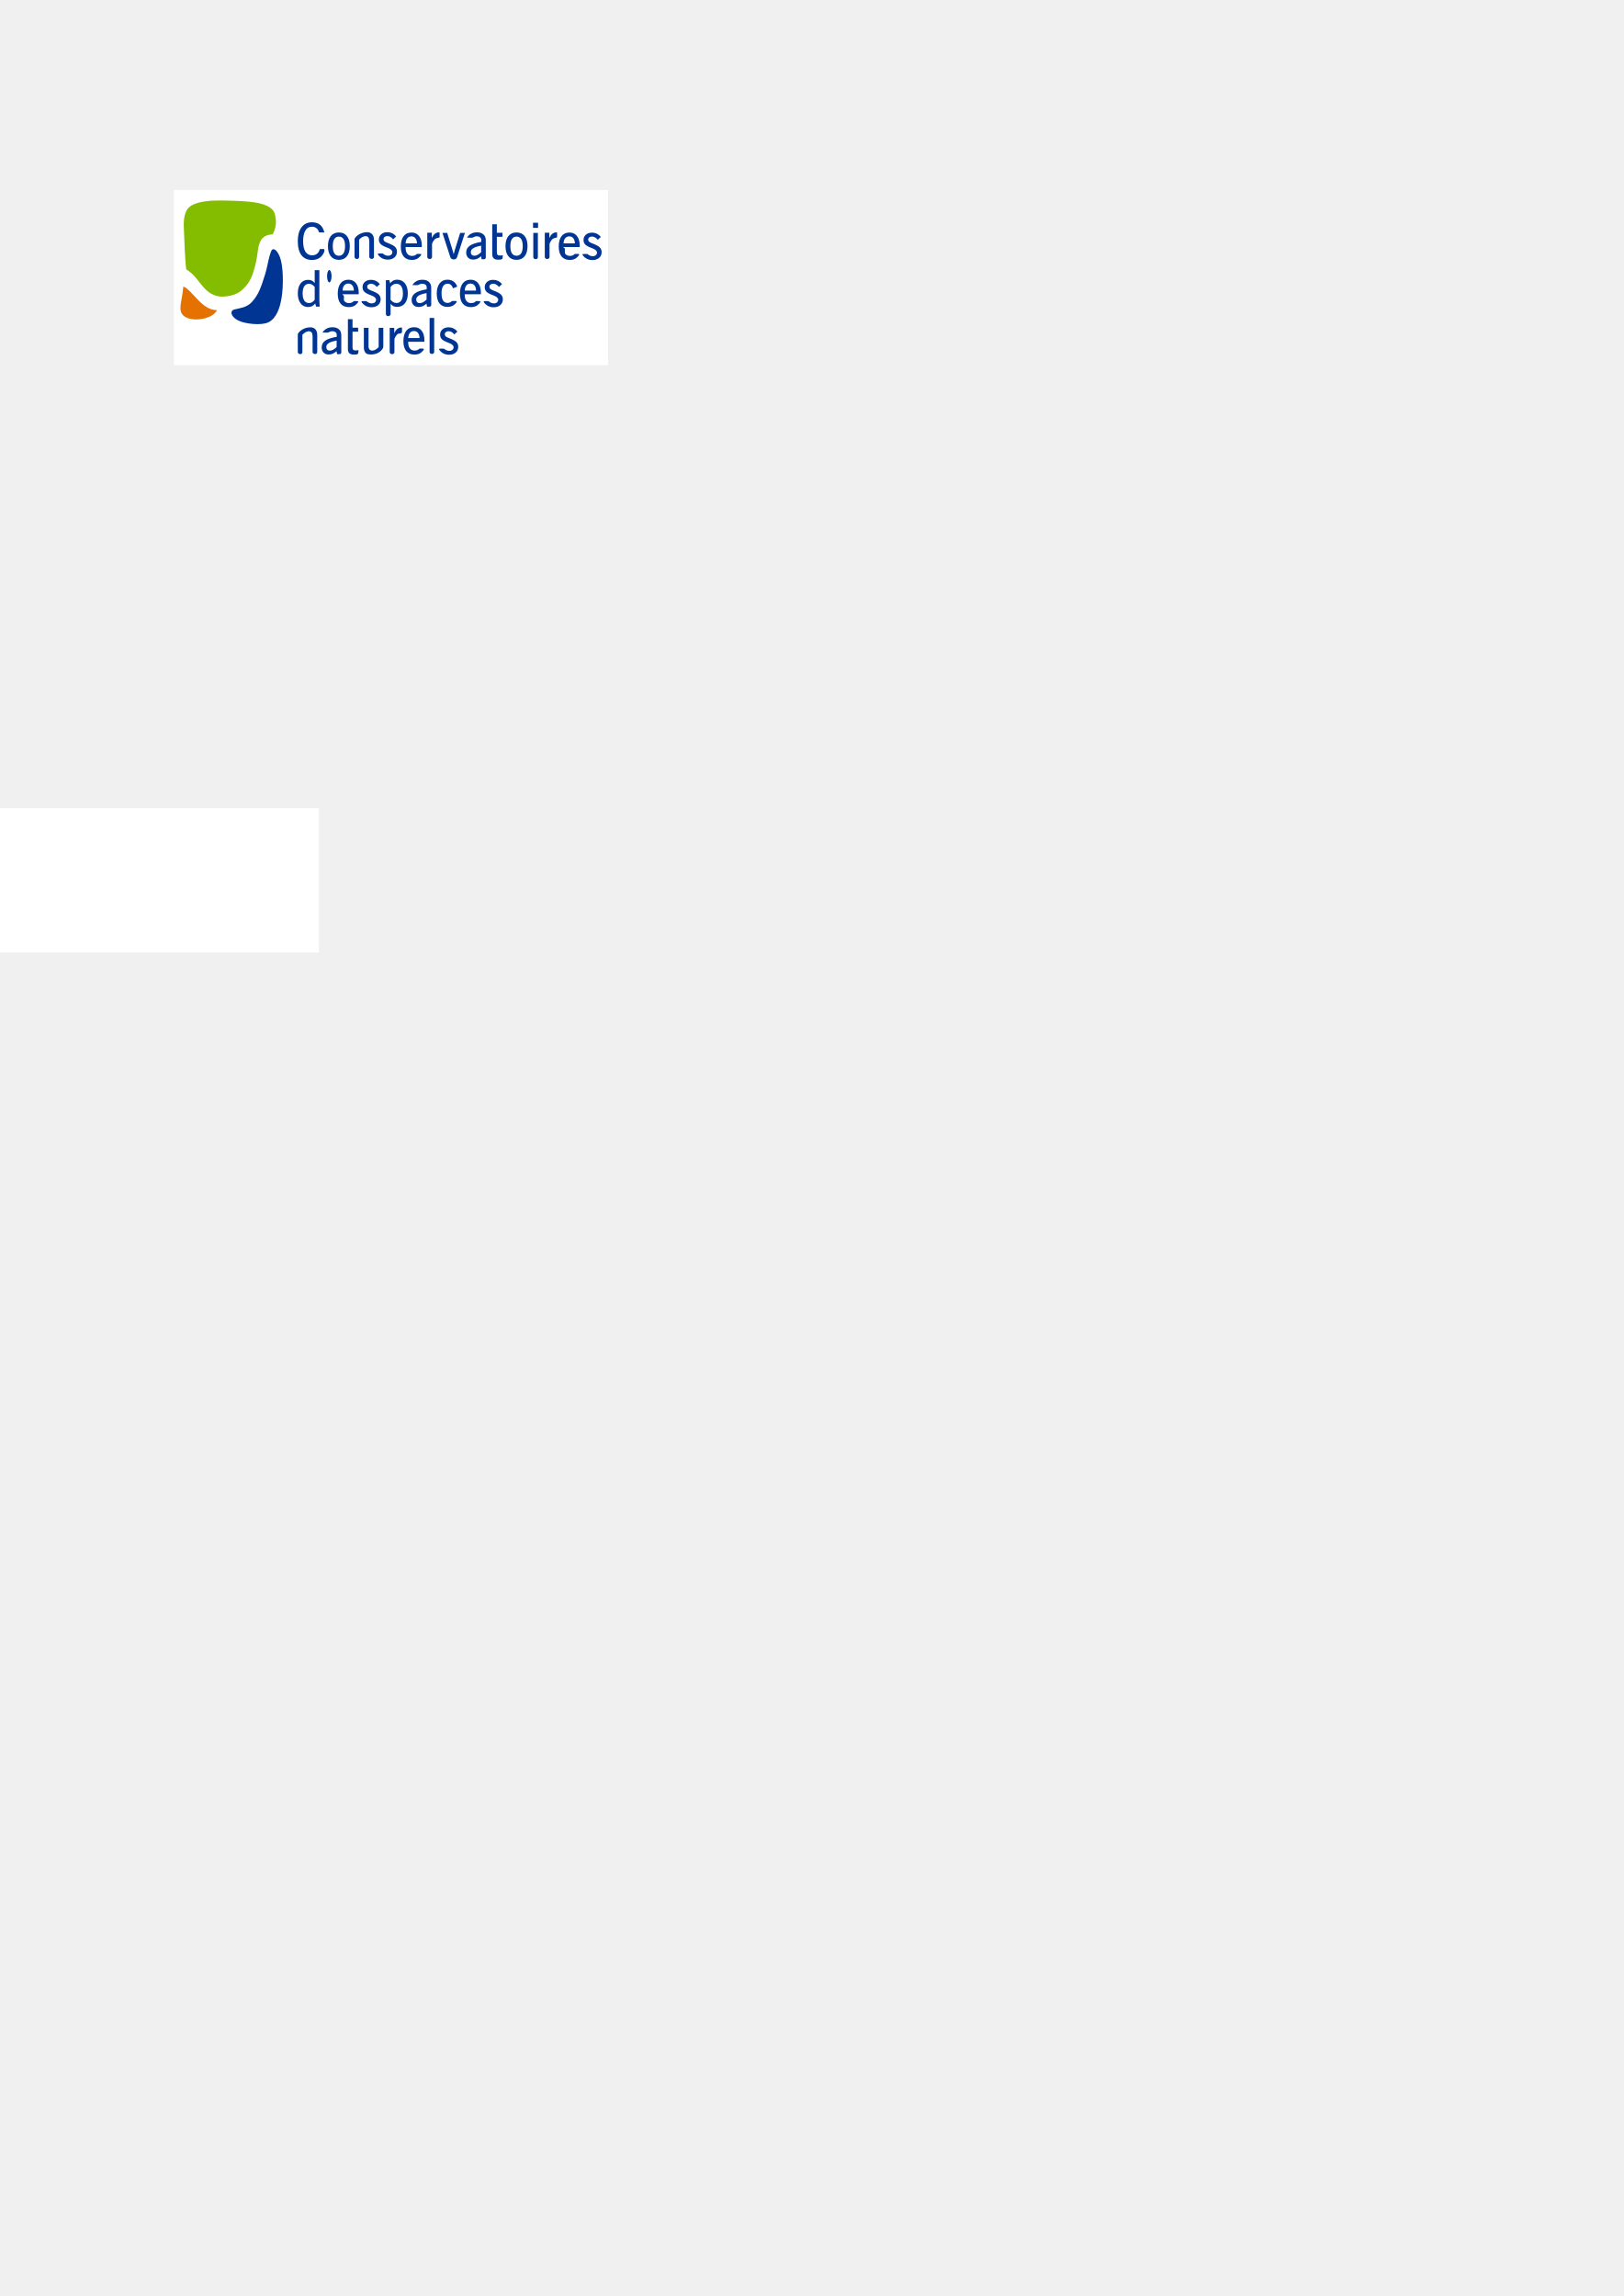
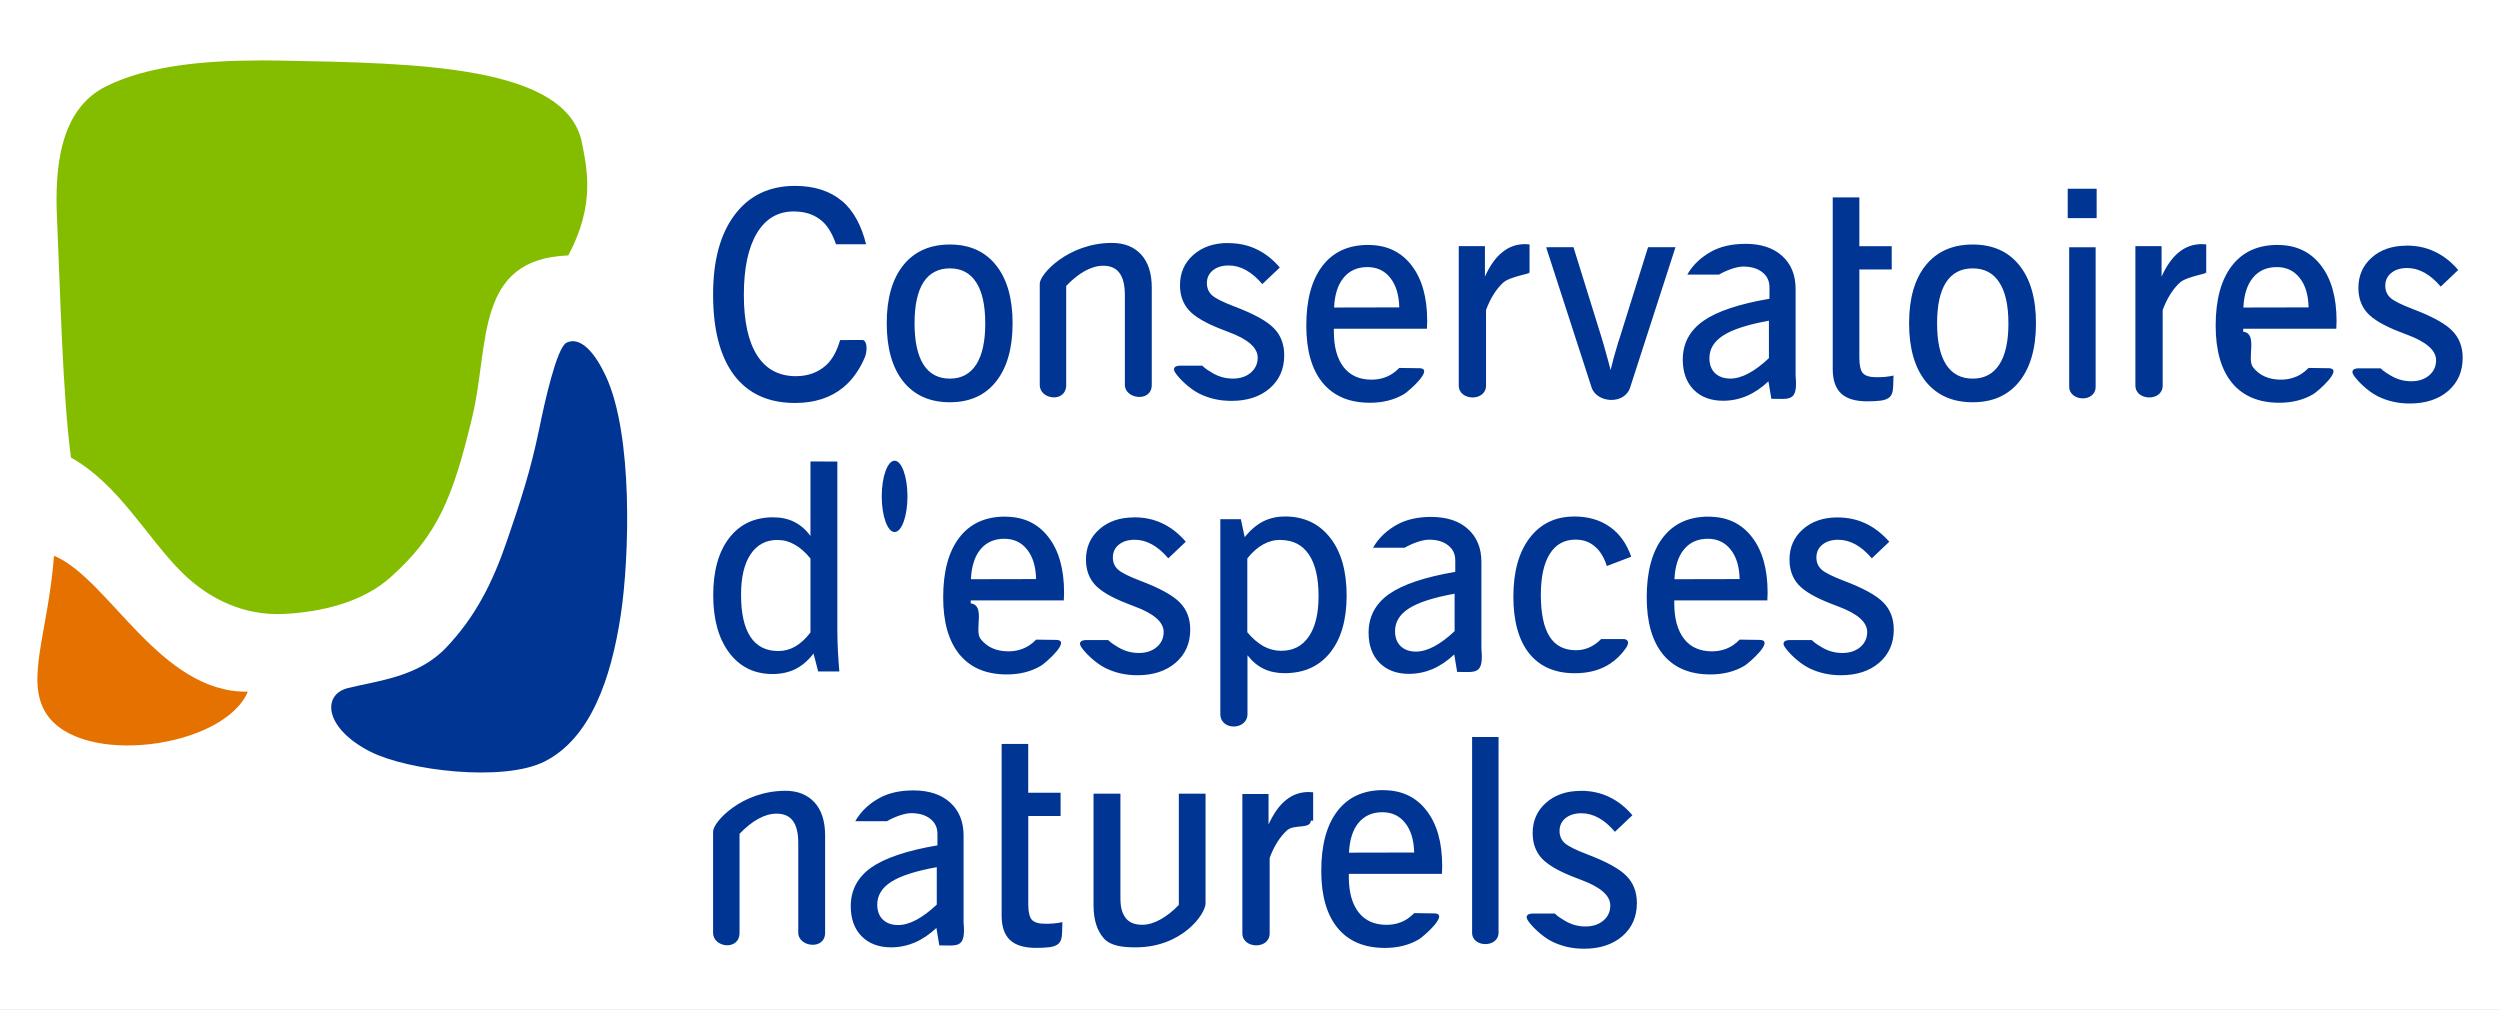
- <svg xmlns="http://www.w3.org/2000/svg" width="210mm" height="297mm" viewBox="0 0 210 297" version="1.1" id="svg8">
+ <svg xmlns="http://www.w3.org/2000/svg" width="56.152mm" height="22.666mm" viewBox="0 0 56.152 22.666" version="1.1" id="svg8">
  <defs id="defs2">
    <clipPath clipPathUnits="userSpaceOnUse" id="clipPath1191">
      <path id="path1193" transform="matrix(1.241735,0,0,1,1025.652,-61.40463)" d="m -1011.515,520.086 c 6.85,-18.542 14.909,-40.001 15.795,-59.279 -19.797,1.115 -39.588,6.327 -59.385,15.688 -5.839,-10.815 -11.878,-19.482 -18.359,-23.238 9.192,-6.704 13.508,-14.795 18.359,-22.739 20.115,10.004 39.839,14.955 59.261,15.812 -1.206,-20.669 -6.805,-41.006 -15.67,-61.095 8.689,-3.341 15.973,-9.463 22.739,-16.649 6.984,6.82 14.339,13.02 23.238,16.649 -9.608,20.322 -14.874,40.666 -15.795,60.988 20.661,-1.209 40.996,-6.844 61.077,-15.706 3.341,8.689 9.463,15.973 16.649,22.739 -6.819,6.984 -13.02,14.339 -16.649,23.238 -20.333,-9.614 -40.672,-14.843 -61.006,-15.759 1.118,19.79 6.367,39.56 15.723,59.35 -10.815,5.839 -19.482,11.896 -23.238,18.377 -5.869,-8.054 -14.267,-13.174 -22.739,-18.377 z" style="fill:#ffffff;stroke:none" />
    </clipPath>
  </defs>
-   <g id="layer1">
-     <g id="g1063">
-       <path style="opacity:1;vector-effect:none;fill:#ffffff;fill-opacity:1;fill-rule:evenodd;stroke:none;stroke-width:0.083px;stroke-linecap:butt;stroke-linejoin:miter;stroke-miterlimit:4;stroke-dasharray:none;stroke-dashoffset:0;stroke-opacity:1" d="M -4.329,104.549 H 41.239 v 18.656 H -4.329 Z" id="rect957" />
+   <g id="layer1" transform="translate(-20.4974,-22.57787)">
+     <g id="g1120" transform="translate(-2,-2)">
      <rect y="24.578" x="22.497" height="22.666" width="56.152" id="rect224" style="opacity:1;fill:#ffffff;fill-opacity:1;stroke:none;stroke-width:0.5;stroke-miterlimit:4;stroke-dasharray:0, 0.5, 1, 1.5, 2, 2.5, 3, 3.5, 4, 4.5, 5, 5.5, 6, 6.5, 7;stroke-dashoffset:0;stroke-opacity:1" />
      <g id="g1052">
        <path style="fill:#84bd00;fill-opacity:1;fill-rule:evenodd;stroke:none;stroke-width:0.027;stroke-linecap:butt;stroke-linejoin:miter;stroke-miterlimit:4;stroke-dasharray:none;stroke-opacity:1" d="m 28.33,25.936 c -1.197,0.001 -2.503,0.106 -3.459,0.586 -1.045,0.524 -1.142,1.857 -1.094,2.941 0.08,1.803 0.126,3.96 0.314,5.392 1.081,0.607 1.695,1.789 2.494,2.581 0.635,0.629 1.433,0.972 2.277,0.932 0.836,-0.039 1.771,-0.255 2.406,-0.823 1.05,-0.939 1.401,-1.771 1.84,-3.616 0.387,-1.624 0.05,-3.538 2.154,-3.614 0.617,-1.153 0.412,-1.975 0.309,-2.518 -0.332,-1.755 -3.712,-1.799 -6.738,-1.858 -0.165,-0.003 -0.334,-0.005 -0.505,-0.005 z" id="path959" />
        <path id="path961" d="m 34.607,34.215 c -0.185,0.915 -0.428,1.649 -0.721,2.505 -0.325,0.95 -0.714,1.719 -1.375,2.411 -0.627,0.655 -1.527,0.735 -2.198,0.901 -0.59,0.146 -0.532,0.905 0.505,1.43 0.844,0.427 2.987,0.683 3.907,0.222 1.035,-0.519 1.499,-1.86 1.716,-3.298 0.195,-1.291 0.28,-4.054 -0.34,-5.368 -0.335,-0.71 -0.654,-0.854 -0.879,-0.743 -0.222,0.11 -0.499,1.369 -0.614,1.94 z" style="fill:#003594;fill-opacity:1;fill-rule:evenodd;stroke:none;stroke-width:0.027;stroke-linecap:butt;stroke-linejoin:miter;stroke-miterlimit:4;stroke-dasharray:none;stroke-opacity:1" />
        <path id="path963" d="m 23.711,37.06 c -0.135,1.734 -0.651,2.794 -0.179,3.539 0.776,1.225 4,0.779 4.531,-0.485 -1.977,0.03 -3.117,-2.539 -4.353,-3.054 z" style="fill:#e57200;fill-opacity:1;fill-rule:nonzero;stroke:none;stroke-width:0.027;stroke-linecap:butt;stroke-linejoin:miter;stroke-miterlimit:4;stroke-dasharray:none;stroke-opacity:1" />
        <path id="path965" d="m 40.354,28.753 c -0.577,0 -1.028,0.216 -1.353,0.647 -0.325,0.429 -0.487,1.027 -0.487,1.794 0,0.788 0.157,1.391 0.471,1.81 0.316,0.416 0.772,0.625 1.369,0.625 0.439,0 0.801,-0.117 1.086,-0.351 0.205,-0.17 0.367,-0.399 0.487,-0.686 0.045,-0.119 0.059,-0.343 -0.048,-0.378 l -0.512,0.002 c -0.067,0.226 -0.162,0.426 -0.313,0.563 -0.183,0.166 -0.409,0.248 -0.681,0.248 -0.38,0 -0.67,-0.155 -0.869,-0.465 -0.199,-0.312 -0.299,-0.766 -0.299,-1.361 0,-0.599 0.098,-1.061 0.293,-1.386 0.195,-0.325 0.471,-0.488 0.828,-0.488 0.265,0 0.482,0.076 0.649,0.229 0.13,0.117 0.23,0.304 0.3,0.509 l 0.675,-2.87e-4 C 41.849,29.652 41.668,29.305 41.408,29.091 41.136,28.866 40.785,28.753 40.354,28.753 Z M 68.94,28.817 v 0.66 h 0.65 v -0.66 z m -5.278,0.195 v 3.857 c 0,0.246 0.063,0.429 0.189,0.548 0.126,0.117 0.321,0.175 0.585,0.175 0.116,0 0.219,-0.005 0.309,-0.016 0.313,-0.051 0.267,-0.221 0.282,-0.564 -0.05,0.015 -0.143,0.026 -0.198,0.032 -0.056,0.005 -0.121,0.006 -0.195,0.006 -0.14,0 -0.238,-0.03 -0.294,-0.089 -0.054,-0.062 -0.08,-0.177 -0.08,-0.347 v -1.983 h 0.727 v -0.523 h -0.727 v -1.096 z m -16.202,1.022 c -0.969,0.006 -1.609,0.699 -1.609,0.916 v 2.273 c 0,0.338 0.594,0.409 0.594,0 v -2.223 c 0.144,-0.151 0.286,-0.263 0.424,-0.338 0.14,-0.076 0.275,-0.115 0.405,-0.115 0.167,0 0.29,0.054 0.368,0.163 0.08,0.106 0.121,0.272 0.121,0.497 v 2.016 c 0,0.322 0.604,0.398 0.604,0 v -2.185 c 0,-0.321 -0.079,-0.568 -0.238,-0.743 -0.159,-0.174 -0.382,-0.263 -0.668,-0.261 z m 2.622,0.002 c -0.321,0 -0.581,0.089 -0.782,0.268 -0.199,0.176 -0.299,0.403 -0.299,0.679 0,0.227 0.067,0.415 0.201,0.564 0.134,0.147 0.373,0.287 0.717,0.421 0.042,0.017 0.099,0.039 0.173,0.067 0.436,0.161 0.654,0.353 0.654,0.574 0,0.138 -0.052,0.252 -0.157,0.341 -0.103,0.087 -0.237,0.131 -0.402,0.131 -0.163,0 -0.316,-0.042 -0.459,-0.127 -0.077,-0.046 -0.153,-0.09 -0.228,-0.163 H 49.005 c -0.114,0 -0.18,0.052 -0.111,0.157 0.085,0.129 0.308,0.351 0.528,0.465 0.222,0.113 0.466,0.169 0.732,0.169 0.356,0 0.643,-0.093 0.861,-0.28 0.218,-0.189 0.327,-0.437 0.327,-0.743 0,-0.249 -0.077,-0.452 -0.232,-0.609 -0.153,-0.159 -0.448,-0.322 -0.886,-0.488 -0.258,-0.098 -0.425,-0.182 -0.503,-0.252 -0.078,-0.072 -0.116,-0.163 -0.116,-0.271 0,-0.119 0.044,-0.215 0.132,-0.287 0.09,-0.074 0.209,-0.111 0.358,-0.111 0.134,0 0.264,0.035 0.39,0.105 0.126,0.07 0.247,0.174 0.365,0.313 l 0.393,-0.373 c -0.159,-0.185 -0.334,-0.322 -0.525,-0.411 -0.189,-0.091 -0.4,-0.137 -0.635,-0.137 z m 11.618,0.019 c -0.301,0 -0.556,0.058 -0.764,0.172 -0.208,0.115 -0.407,0.281 -0.541,0.519 h 0.712 c 0.13,-0.079 0.378,-0.181 0.543,-0.181 0.18,0 0.323,0.042 0.43,0.127 0.107,0.083 0.161,0.196 0.161,0.338 v 0.258 c -0.685,0.117 -1.181,0.284 -1.489,0.5 -0.305,0.217 -0.458,0.506 -0.458,0.867 0,0.283 0.081,0.508 0.244,0.676 0.165,0.166 0.386,0.248 0.662,0.248 0.184,0 0.361,-0.036 0.532,-0.108 0.171,-0.074 0.333,-0.184 0.486,-0.328 l 0.065,0.392 c 0.408,0 0.601,0.078 0.545,-0.516 v -1.951 c 0,-0.314 -0.101,-0.562 -0.303,-0.743 -0.2,-0.181 -0.476,-0.271 -0.826,-0.271 z m -4.949,0.006 c -0.192,0 -0.362,0.061 -0.511,0.182 -0.149,0.119 -0.279,0.302 -0.39,0.548 v -0.685 h -0.588 v 3.13 c 0,0.35 0.613,0.368 0.613,0 v -1.696 c 0.101,-0.268 0.231,-0.474 0.39,-0.618 0.161,-0.144 0.731,-0.217 0.535,-0.217 h 0.052 v -0.637 l 2.86e-4,-2.86e-4 c -0.012,-0.002 -0.026,-0.003 -0.04,-0.003 -0.014,-0.002 -0.035,-0.003 -0.062,-0.003 z m 15.198,0 c -0.192,0 -0.362,0.061 -0.511,0.182 -0.149,0.119 -0.278,0.302 -0.39,0.548 V 30.106 H 70.46 v 3.13 c 0,0.35 0.613,0.368 0.613,0 v -1.696 c 0.101,-0.268 0.231,-0.474 0.39,-0.618 0.161,-0.144 0.731,-0.217 0.535,-0.217 h 0.053 v -0.637 -2.87e-4 c -0.012,-0.002 -0.026,-0.003 -0.04,-0.003 -0.014,-0.002 -0.035,-0.003 -0.062,-0.003 z m -28.118,0.009 c -0.446,0 -0.795,0.155 -1.045,0.465 -0.248,0.31 -0.372,0.745 -0.372,1.303 0,0.561 0.124,0.998 0.372,1.31 0.25,0.31 0.599,0.465 1.045,0.465 0.446,0 0.792,-0.155 1.038,-0.465 0.248,-0.312 0.372,-0.749 0.372,-1.31 0,-0.559 -0.124,-0.993 -0.372,-1.303 -0.246,-0.31 -0.592,-0.465 -1.038,-0.465 z m 22.974,0 c -0.45,0 -0.801,0.155 -1.053,0.465 -0.25,0.31 -0.375,0.745 -0.375,1.303 0,0.561 0.125,0.998 0.375,1.31 0.252,0.31 0.603,0.465 1.053,0.465 0.45,0 0.799,-0.155 1.047,-0.465 0.25,-0.312 0.375,-0.749 0.375,-1.31 0,-0.559 -0.125,-0.993 -0.375,-1.303 -0.248,-0.31 -0.597,-0.465 -1.047,-0.465 z m -13.576,0.009 c -0.445,0 -0.788,0.157 -1.029,0.472 -0.241,0.314 -0.362,0.761 -0.362,1.339 0,0.561 0.123,0.99 0.369,1.288 0.246,0.297 0.599,0.446 1.061,0.446 0.29,0 0.545,-0.064 0.765,-0.194 0.098,-0.058 0.715,-0.592 0.324,-0.582 l -0.431,-0.006 c -0.048,0.05 -0.099,0.093 -0.154,0.129 -0.136,0.089 -0.293,0.134 -0.469,0.134 -0.271,0 -0.48,-0.093 -0.626,-0.28 -0.147,-0.189 -0.22,-0.455 -0.22,-0.797 v -0.067 h 2.09 2.86e-4 c 0,-0.019 0.001,-0.048 0.003,-0.086 0.002,-0.04 0.003,-0.07 0.003,-0.089 0,-0.531 -0.118,-0.948 -0.353,-1.25 -0.235,-0.304 -0.558,-0.456 -0.97,-0.456 z m 20.425,0 c -0.445,0 -0.788,0.157 -1.029,0.472 -0.241,0.314 -0.362,0.761 -0.362,1.339 0,0.561 0.123,0.99 0.368,1.288 0.246,0.297 0.599,0.446 1.061,0.446 0.29,0 0.545,-0.064 0.765,-0.194 0.098,-0.058 0.715,-0.592 0.324,-0.582 l -0.431,-0.006 c -0.048,0.05 -0.1,0.093 -0.154,0.129 -0.136,0.089 -0.293,0.134 -0.469,0.134 -0.271,0 -0.48,-0.093 -0.626,-0.28 -0.147,-0.189 0.119,-0.754 -0.22,-0.797 v -0.067 h 2.091 2.88e-4 c 0,-0.019 0.001,-0.048 0.003,-0.086 0.002,-0.04 0.003,-0.07 0.003,-0.089 0,-0.531 -0.118,-0.948 -0.353,-1.25 -0.235,-0.304 -0.558,-0.456 -0.97,-0.456 z m -16.429,0.052 1.02,3.147 c 0.115,0.355 0.739,0.397 0.866,0.005 l 1.019,-3.153 h -0.616 l -0.638,2.04 c -0.006,0.019 -0.016,0.048 -0.029,0.086 -0.078,0.255 -0.136,0.466 -0.174,0.634 -0.036,-0.14 -0.071,-0.272 -0.107,-0.395 -0.034,-0.125 -0.064,-0.233 -0.092,-0.322 l -0.635,-2.043 z m 11.748,0 v 3.131 c 0,0.337 0.594,0.366 0.594,0 v -3.131 z m -15.762,0.446 c 0.216,0 0.387,0.081 0.513,0.242 0.128,0.159 0.195,0.381 0.202,0.663 l -1.464,0.003 c 0.013,-0.289 0.084,-0.512 0.214,-0.669 0.13,-0.159 0.308,-0.239 0.535,-0.239 z m 20.425,0 c 0.216,0 0.387,0.081 0.513,0.242 0.128,0.159 0.195,0.381 0.201,0.663 l -1.464,0.003 c 0.013,-0.289 0.084,-0.512 0.214,-0.669 0.13,-0.159 0.309,-0.239 0.535,-0.239 z m -29.803,0.029 c 0.261,0 0.457,0.105 0.591,0.315 0.136,0.208 0.203,0.516 0.203,0.924 0,0.404 -0.068,0.711 -0.203,0.921 -0.136,0.21 -0.332,0.316 -0.591,0.316 -0.261,0 -0.459,-0.105 -0.594,-0.316 -0.133,-0.21 -0.2,-0.519 -0.2,-0.927 0,-0.406 0.067,-0.713 0.2,-0.921 0.136,-0.208 0.334,-0.312 0.594,-0.312 z m 22.974,0 c 0.263,0 0.461,0.105 0.596,0.315 0.137,0.208 0.205,0.516 0.205,0.924 0,0.404 -0.068,0.711 -0.205,0.921 -0.137,0.21 -0.335,0.316 -0.596,0.316 -0.263,0 -0.462,-0.105 -0.599,-0.316 -0.135,-0.21 -0.202,-0.519 -0.202,-0.927 0,-0.406 0.067,-0.713 0.202,-0.921 0.137,-0.208 0.336,-0.312 0.599,-0.312 z m -4.578,1.174 v 0.842 c -0.163,0.153 -0.317,0.268 -0.461,0.344 -0.144,0.076 -0.279,0.115 -0.405,0.115 -0.144,0 -0.259,-0.041 -0.344,-0.121 -0.085,-0.083 -0.127,-0.195 -0.127,-0.338 0,-0.208 0.105,-0.379 0.316,-0.513 0.21,-0.134 0.551,-0.243 1.021,-0.328 z m -19.638,3.146 c -0.16,1.19e-4 -0.289,0.359 -0.289,0.801 1e-6,0.442 0.13,0.801 0.289,0.801 0.16,-1.19e-4 0.289,-0.359 0.289,-0.801 -2e-6,-0.442 -0.13,-0.801 -0.289,-0.801 z m -1.89,0.017 v 1.674 c -0.101,-0.14 -0.221,-0.245 -0.36,-0.315 -0.139,-0.07 -0.299,-0.105 -0.48,-0.105 -0.419,0 -0.748,0.156 -0.987,0.467 -0.238,0.309 -0.357,0.737 -0.357,1.283 0,0.544 0.12,0.975 0.36,1.293 0.24,0.318 0.564,0.477 0.972,0.477 0.191,0 0.363,-0.037 0.514,-0.111 0.151,-0.076 0.287,-0.193 0.407,-0.35 l 0.104,0.404 h 0.476 c -0.013,-0.142 -0.023,-0.292 -0.032,-0.451 -0.008,-0.159 -0.013,-0.323 -0.013,-0.492 v -3.773 z m 10.656,1.236 c -0.18,0 -0.343,0.037 -0.49,0.111 -0.144,0.074 -0.282,0.191 -0.413,0.352 l -0.086,-0.403 h -0.461 v 4.376 c 0,0.382 0.61,0.368 0.61,0 v -1.319 c 0.106,0.137 0.228,0.239 0.365,0.304 0.138,0.066 0.293,0.098 0.467,0.098 0.436,0 0.777,-0.153 1.023,-0.46 0.248,-0.309 0.372,-0.737 0.372,-1.284 0,-0.552 -0.124,-0.985 -0.372,-1.3 -0.248,-0.317 -0.587,-0.476 -1.017,-0.476 z m 6.498,2.86e-4 c -0.422,0 -0.755,0.161 -1.001,0.482 -0.243,0.319 -0.365,0.759 -0.365,1.319 0,0.552 0.119,0.977 0.356,1.275 0.239,0.296 0.58,0.444 1.023,0.444 0.313,0 0.578,-0.072 0.796,-0.216 0.136,-0.09 0.256,-0.209 0.359,-0.357 0.075,-0.123 0.043,-0.175 -0.04,-0.194 h -0.524 c -0.033,0.034 -0.067,0.063 -0.103,0.091 -0.139,0.106 -0.293,0.159 -0.463,0.159 -0.264,0 -0.462,-0.102 -0.592,-0.308 -0.13,-0.207 -0.195,-0.519 -0.195,-0.936 0,-0.4 0.067,-0.706 0.201,-0.92 0.134,-0.214 0.328,-0.32 0.579,-0.32 0.17,0 0.314,0.051 0.431,0.152 0.12,0.099 0.21,0.246 0.271,0.441 l 0.548,-0.209 c -0.103,-0.296 -0.263,-0.52 -0.482,-0.672 -0.218,-0.154 -0.485,-0.232 -0.8,-0.232 z m -12.782,0.002 c -0.445,0 -0.788,0.157 -1.029,0.472 -0.241,0.314 -0.362,0.761 -0.362,1.339 0,0.561 0.123,0.99 0.369,1.288 0.246,0.297 0.599,0.446 1.061,0.446 0.29,0 0.545,-0.064 0.765,-0.194 0.098,-0.058 0.715,-0.592 0.324,-0.582 l -0.431,-0.006 c -0.048,0.05 -0.099,0.093 -0.154,0.129 -0.136,0.089 -0.293,0.134 -0.469,0.134 -0.271,0 -0.48,-0.093 -0.626,-0.28 -0.147,-0.189 0.119,-0.754 -0.22,-0.797 v -0.067 h 2.09 2.87e-4 c 0,-0.019 0.001,-0.048 0.003,-0.086 0.002,-0.04 0.003,-0.07 0.003,-0.089 0,-0.531 -0.118,-0.948 -0.353,-1.249 -0.235,-0.304 -0.558,-0.456 -0.97,-0.456 z m 15.802,0 c -0.445,0 -0.788,0.157 -1.029,0.472 -0.241,0.314 -0.362,0.761 -0.362,1.339 0,0.561 0.123,0.99 0.369,1.288 0.246,0.297 0.599,0.446 1.061,0.446 0.29,0 0.545,-0.064 0.765,-0.194 0.098,-0.058 0.715,-0.592 0.324,-0.582 l -0.431,-0.006 c -0.048,0.05 -0.099,0.093 -0.154,0.129 -0.136,0.089 -0.293,0.134 -0.469,0.134 -0.271,0 -0.48,-0.093 -0.626,-0.28 -0.147,-0.189 -0.22,-0.455 -0.22,-0.797 v -0.067 h 2.09 2.87e-4 c 0,-0.019 0.001,-0.048 0.003,-0.086 0.002,-0.04 0.003,-0.07 0.003,-0.089 0,-0.531 -0.118,-0.948 -0.353,-1.249 -0.235,-0.304 -0.558,-0.456 -0.97,-0.456 z m -6.232,0.007 c -0.301,0 -0.556,0.057 -0.765,0.172 -0.208,0.115 -0.406,0.282 -0.541,0.52 h 0.712 c 0.13,-0.079 0.379,-0.181 0.544,-0.181 0.18,0 0.323,0.042 0.43,0.127 0.107,0.083 0.161,0.195 0.161,0.338 v 0.258 c -0.685,0.117 -1.181,0.284 -1.489,0.5 -0.305,0.217 -0.458,0.506 -0.458,0.867 0,0.283 0.081,0.508 0.244,0.675 0.165,0.166 0.386,0.249 0.662,0.249 0.184,0 0.361,-0.036 0.532,-0.108 0.171,-0.074 0.333,-0.184 0.486,-0.328 l 0.065,0.392 c 0.408,0 0.601,0.078 0.545,-0.516 v -1.951 c 0,-0.314 -0.101,-0.562 -0.303,-0.743 -0.2,-0.181 -0.475,-0.271 -0.826,-0.271 z m -6.673,0.011 c -0.321,0 -0.581,0.089 -0.782,0.268 -0.199,0.176 -0.299,0.403 -0.299,0.679 0,0.227 0.067,0.416 0.201,0.564 0.134,0.147 0.373,0.287 0.717,0.421 0.042,0.017 0.099,0.039 0.173,0.067 0.436,0.161 0.654,0.353 0.654,0.574 0,0.138 -0.052,0.252 -0.157,0.341 -0.103,0.087 -0.237,0.131 -0.402,0.131 -0.163,0 -0.316,-0.042 -0.459,-0.127 -0.077,-0.046 -0.153,-0.09 -0.228,-0.163 h -0.494 c -0.114,0 -0.18,0.051 -0.111,0.156 0.085,0.129 0.308,0.351 0.528,0.465 0.222,0.113 0.466,0.169 0.732,0.169 0.356,0 0.643,-0.094 0.861,-0.281 0.218,-0.189 0.327,-0.437 0.327,-0.743 0,-0.249 -0.078,-0.451 -0.233,-0.609 -0.153,-0.159 -0.448,-0.322 -0.886,-0.488 -0.258,-0.098 -0.425,-0.182 -0.503,-0.252 -0.078,-0.072 -0.116,-0.162 -0.116,-0.271 0,-0.119 0.044,-0.215 0.132,-0.287 0.09,-0.074 0.209,-0.112 0.358,-0.112 0.134,0 0.264,0.035 0.39,0.105 0.126,0.07 0.247,0.174 0.365,0.312 l 0.393,-0.373 c -0.159,-0.185 -0.334,-0.322 -0.525,-0.411 -0.189,-0.091 -0.4,-0.137 -0.635,-0.137 z m 15.802,0 c -0.321,0 -0.581,0.089 -0.782,0.268 -0.199,0.176 -0.299,0.403 -0.299,0.679 0,0.227 0.067,0.416 0.201,0.564 0.134,0.147 0.373,0.287 0.717,0.421 0.042,0.017 0.099,0.039 0.173,0.067 0.436,0.161 0.654,0.353 0.654,0.574 0,0.138 -0.052,0.252 -0.157,0.341 -0.103,0.087 -0.237,0.131 -0.402,0.131 -0.163,0 -0.316,-0.042 -0.459,-0.127 -0.077,-0.046 -0.153,-0.09 -0.228,-0.163 h -0.494 c -0.114,0 -0.18,0.051 -0.111,0.156 0.085,0.129 0.308,0.351 0.528,0.465 0.222,0.113 0.466,0.169 0.732,0.169 0.356,0 0.643,-0.094 0.861,-0.281 0.218,-0.189 0.327,-0.437 0.327,-0.743 0,-0.249 -0.078,-0.451 -0.233,-0.609 -0.153,-0.159 -0.448,-0.322 -0.886,-0.488 -0.258,-0.098 -0.425,-0.182 -0.503,-0.252 -0.078,-0.072 -0.116,-0.162 -0.116,-0.271 0,-0.119 0.044,-0.215 0.132,-0.287 0.09,-0.074 0.209,-0.112 0.358,-0.112 0.134,0 0.264,0.035 0.39,0.105 0.126,0.07 0.247,0.174 0.365,0.312 l 0.393,-0.373 C 64.769,36.563 64.595,36.426 64.404,36.337 c -0.189,-0.091 -0.4,-0.137 -0.635,-0.137 z m -18.718,0.48 c 0.216,0 0.387,0.081 0.513,0.242 0.128,0.159 0.195,0.38 0.202,0.663 l -1.464,0.003 c 0.013,-0.289 0.084,-0.512 0.214,-0.669 0.13,-0.159 0.309,-0.239 0.535,-0.239 z m 15.802,0 c 0.216,0 0.387,0.081 0.513,0.242 0.128,0.159 0.195,0.38 0.202,0.663 l -1.464,0.003 c 0.013,-0.289 0.084,-0.512 0.214,-0.669 0.13,-0.159 0.309,-0.239 0.535,-0.239 z m -20.893,0.027 c 0.137,0 0.265,0.035 0.385,0.105 0.122,0.068 0.24,0.171 0.353,0.311 v 1.661 c -0.107,0.14 -0.221,0.245 -0.341,0.315 -0.118,0.068 -0.245,0.102 -0.382,0.102 -0.276,0 -0.484,-0.106 -0.625,-0.318 -0.141,-0.214 -0.211,-0.529 -0.211,-0.947 0,-0.392 0.071,-0.695 0.215,-0.909 0.143,-0.214 0.345,-0.321 0.606,-0.321 z m 11.292,0 c 0.28,0 0.492,0.108 0.639,0.323 0.146,0.214 0.219,0.526 0.219,0.939 0,0.391 -0.073,0.694 -0.219,0.907 -0.146,0.214 -0.353,0.32 -0.619,0.32 -0.14,0 -0.272,-0.034 -0.397,-0.102 -0.125,-0.07 -0.247,-0.174 -0.365,-0.314 v -1.659 c 0.112,-0.14 0.229,-0.243 0.35,-0.311 0.123,-0.07 0.254,-0.105 0.394,-0.105 z m 3.914,1.207 v 0.841 c -0.163,0.153 -0.317,0.268 -0.461,0.344 -0.144,0.076 -0.28,0.115 -0.406,0.115 -0.144,0 -0.259,-0.04 -0.344,-0.121 -0.085,-0.083 -0.127,-0.196 -0.127,-0.338 0,-0.208 0.105,-0.379 0.316,-0.513 0.21,-0.134 0.551,-0.243 1.021,-0.328 z" style="font-style:normal;font-variant:normal;font-weight:normal;font-stretch:normal;font-size:medium;line-height:97%;font-family:'NewsGoth Dm BT';-inkscape-font-specification:'NewsGoth Dm BT, Normal';font-variant-ligatures:normal;font-variant-caps:normal;font-variant-numeric:normal;font-feature-settings:normal;text-align:start;letter-spacing:0px;word-spacing:0px;writing-mode:lr-tb;text-anchor:start;fill:#003594;fill-opacity:1;stroke:none;stroke-width:0.027;stroke-linecap:butt;stroke-linejoin:miter;stroke-miterlimit:4;stroke-dasharray:none;stroke-opacity:1" />
        <path id="path965-3" d="m 55.562,41.131 v 4.395 c 0,0.343 0.594,0.343 0.594,0 V 41.131 Z M 44.995,41.288 v 3.857 c 0,0.246 0.063,0.429 0.189,0.548 0.126,0.117 0.321,0.175 0.585,0.175 0.116,0 0.219,-0.005 0.309,-0.016 0.313,-0.051 0.267,-0.221 0.282,-0.564 -0.05,0.015 -0.143,0.026 -0.198,0.032 -0.056,0.005 -0.121,0.006 -0.195,0.006 -0.14,0 -0.238,-0.03 -0.294,-0.089 -0.054,-0.062 -0.08,-0.178 -0.08,-0.348 V 42.906 H 46.319 V 42.384 H 45.592 V 41.287 Z m 8.57,1.036 c -0.445,0 -0.788,0.157 -1.029,0.472 -0.241,0.314 -0.362,0.761 -0.362,1.339 0,0.561 0.123,0.99 0.369,1.288 0.246,0.297 0.599,0.446 1.061,0.446 0.29,0 0.545,-0.064 0.765,-0.194 0.098,-0.058 0.715,-0.592 0.324,-0.582 l -0.431,-0.006 c -0.048,0.05 -0.1,0.093 -0.154,0.129 -0.136,0.089 -0.293,0.134 -0.469,0.134 -0.271,0 -0.48,-0.093 -0.626,-0.28 -0.147,-0.189 -0.22,-0.455 -0.22,-0.797 v -0.067 h 2.091 2.91e-4 c 0,-0.019 10e-4,-0.048 0.003,-0.086 0.002,-0.04 0.003,-0.07 0.003,-0.089 0,-0.531 -0.118,-0.948 -0.353,-1.249 -0.235,-0.304 -0.558,-0.456 -0.97,-0.456 z m -10.553,0.007 c -0.301,0 -0.556,0.057 -0.764,0.172 -0.208,0.115 -0.407,0.282 -0.541,0.52 h 0.712 c 0.13,-0.079 0.378,-0.181 0.543,-0.181 0.18,0 0.323,0.042 0.43,0.127 0.107,0.083 0.161,0.195 0.161,0.338 v 0.258 c -0.685,0.117 -1.181,0.284 -1.489,0.5 -0.305,0.217 -0.458,0.506 -0.458,0.867 0,0.283 0.081,0.508 0.244,0.675 0.165,0.166 0.386,0.249 0.662,0.249 0.184,0 0.361,-0.036 0.532,-0.108 0.171,-0.074 0.333,-0.184 0.486,-0.328 l 0.065,0.392 c 0.408,0 0.601,0.078 0.545,-0.516 v -1.951 c 0,-0.314 -0.101,-0.562 -0.303,-0.743 -0.2,-0.181 -0.476,-0.271 -0.826,-0.271 z m -2.889,0.009 c -0.969,0.006 -1.609,0.699 -1.609,0.916 v 2.273 c 0,0.338 0.594,0.409 0.594,0 v -2.223 c 0.144,-0.151 0.286,-0.263 0.424,-0.338 0.14,-0.076 0.276,-0.115 0.406,-0.115 0.167,0 0.29,0.054 0.368,0.162 0.08,0.106 0.121,0.272 0.121,0.497 v 2.016 c 0,0.322 0.603,0.398 0.603,0 v -2.185 c 0,-0.321 -0.079,-0.568 -0.238,-0.743 -0.159,-0.174 -0.382,-0.263 -0.668,-0.261 z m 17.88,0.002 c -0.321,0 -0.581,0.089 -0.782,0.268 -0.199,0.176 -0.299,0.403 -0.299,0.679 0,0.227 0.067,0.416 0.201,0.564 0.134,0.147 0.373,0.287 0.716,0.421 0.042,0.017 0.099,0.039 0.173,0.067 0.436,0.161 0.654,0.353 0.654,0.574 0,0.138 -0.052,0.252 -0.157,0.341 -0.103,0.087 -0.237,0.131 -0.402,0.131 -0.163,0 -0.316,-0.042 -0.459,-0.127 -0.077,-0.046 -0.153,-0.09 -0.228,-0.163 h -0.494 c -0.114,0 -0.18,0.051 -0.111,0.156 0.085,0.129 0.308,0.351 0.528,0.465 0.222,0.113 0.466,0.169 0.732,0.169 0.356,0 0.643,-0.094 0.861,-0.281 0.218,-0.189 0.327,-0.437 0.327,-0.743 0,-0.249 -0.077,-0.451 -0.232,-0.609 -0.153,-0.159 -0.449,-0.322 -0.886,-0.488 -0.258,-0.098 -0.425,-0.182 -0.503,-0.252 -0.078,-0.072 -0.116,-0.162 -0.116,-0.271 0,-0.119 0.044,-0.215 0.132,-0.287 0.09,-0.074 0.209,-0.112 0.358,-0.112 0.134,0 0.264,0.035 0.39,0.105 0.126,0.07 0.247,0.174 0.364,0.312 l 0.393,-0.373 c -0.159,-0.185 -0.334,-0.322 -0.525,-0.411 -0.189,-0.091 -0.4,-0.137 -0.635,-0.137 z m -6.112,0.025 c -0.192,0 -0.362,0.061 -0.511,0.182 -0.149,0.119 -0.278,0.302 -0.39,0.548 v -0.685 h -0.588 v 3.13 c 0,0.35 0.613,0.368 0.613,0 v -1.696 c 0.101,-0.268 0.231,-0.474 0.39,-0.618 0.161,-0.144 0.524,-0.021 0.535,-0.217 h 0.052 v -0.637 l 2.91e-4,-2.91e-4 c -0.012,-0.002 -0.026,-0.003 -0.04,-0.003 -0.014,-0.002 -0.035,-0.003 -0.062,-0.003 z m -4.832,0.038 v 2.507 c 0,0.321 0.077,0.568 0.232,0.743 0.157,0.174 0.431,0.201 0.716,0.201 1.035,5.82e-4 1.568,-0.742 1.568,-0.991 v -2.46 h -0.6 v 2.498 c -0.142,0.149 -0.283,0.255 -0.421,0.331 -0.138,0.076 -0.272,0.115 -0.402,0.115 -0.171,0 -0.296,-0.052 -0.374,-0.156 -0.076,-0.106 -0.115,-0.22 -0.115,-0.45 V 42.404 Z m 6.487,0.416 c 0.216,0 0.387,0.081 0.513,0.242 0.128,0.159 0.195,0.38 0.202,0.663 l -1.464,0.003 c 0.013,-0.289 0.084,-0.512 0.214,-0.669 0.13,-0.159 0.309,-0.239 0.535,-0.239 z m -10.008,1.234 v 0.841 c -0.163,0.153 -0.317,0.268 -0.461,0.344 -0.144,0.076 -0.279,0.115 -0.405,0.115 -0.144,0 -0.259,-0.04 -0.344,-0.121 -0.085,-0.083 -0.127,-0.196 -0.127,-0.338 0,-0.208 0.105,-0.379 0.316,-0.513 0.21,-0.134 0.551,-0.243 1.021,-0.328 z" style="font-style:normal;font-variant:normal;font-weight:normal;font-stretch:normal;font-size:medium;line-height:97%;font-family:'NewsGoth Dm BT';-inkscape-font-specification:'NewsGoth Dm BT, Normal';font-variant-ligatures:normal;font-variant-caps:normal;font-variant-numeric:normal;font-feature-settings:normal;text-align:start;letter-spacing:0px;word-spacing:0px;writing-mode:lr-tb;text-anchor:start;fill:#003594;fill-opacity:1;stroke:none;stroke-width:0.027;stroke-linecap:butt;stroke-linejoin:miter;stroke-miterlimit:4;stroke-dasharray:none;stroke-opacity:1" />
        <path id="path965-7" d="m 76.55,30.096 c -0.321,0 -0.581,0.089 -0.782,0.268 -0.199,0.176 -0.299,0.403 -0.299,0.679 0,0.227 0.067,0.416 0.201,0.564 0.134,0.147 0.373,0.287 0.717,0.421 0.042,0.017 0.099,0.039 0.173,0.067 0.436,0.161 0.654,0.353 0.654,0.574 0,0.138 -0.052,0.252 -0.157,0.341 -0.103,0.087 -0.237,0.131 -0.402,0.131 -0.163,0 -0.316,-0.042 -0.459,-0.127 -0.077,-0.046 -0.153,-0.09 -0.228,-0.163 h -0.494 c -0.114,0 -0.18,0.051 -0.111,0.156 0.085,0.129 0.308,0.351 0.528,0.465 0.222,0.113 0.466,0.169 0.732,0.169 0.356,0 0.643,-0.094 0.861,-0.281 0.218,-0.189 0.327,-0.437 0.327,-0.743 0,-0.249 -0.078,-0.451 -0.233,-0.609 -0.153,-0.159 -0.448,-0.322 -0.886,-0.488 -0.258,-0.098 -0.425,-0.182 -0.503,-0.252 -0.078,-0.072 -0.116,-0.162 -0.116,-0.271 0,-0.119 0.044,-0.215 0.132,-0.287 0.09,-0.074 0.209,-0.112 0.358,-0.112 0.134,0 0.264,0.035 0.39,0.105 0.126,0.07 0.247,0.174 0.365,0.312 l 0.393,-0.373 c -0.159,-0.185 -0.334,-0.322 -0.525,-0.411 -0.189,-0.091 -0.4,-0.137 -0.635,-0.137 z" style="font-style:normal;font-variant:normal;font-weight:normal;font-stretch:normal;font-size:medium;line-height:97%;font-family:'NewsGoth Dm BT';-inkscape-font-specification:'NewsGoth Dm BT, Normal';font-variant-ligatures:normal;font-variant-caps:normal;font-variant-numeric:normal;font-feature-settings:normal;text-align:start;letter-spacing:0px;word-spacing:0px;writing-mode:lr-tb;text-anchor:start;fill:#003594;fill-opacity:1;stroke:none;stroke-width:0.027;stroke-linecap:butt;stroke-linejoin:miter;stroke-miterlimit:4;stroke-dasharray:none;stroke-opacity:1" />
      </g>
    </g>
  </g>
</svg>
